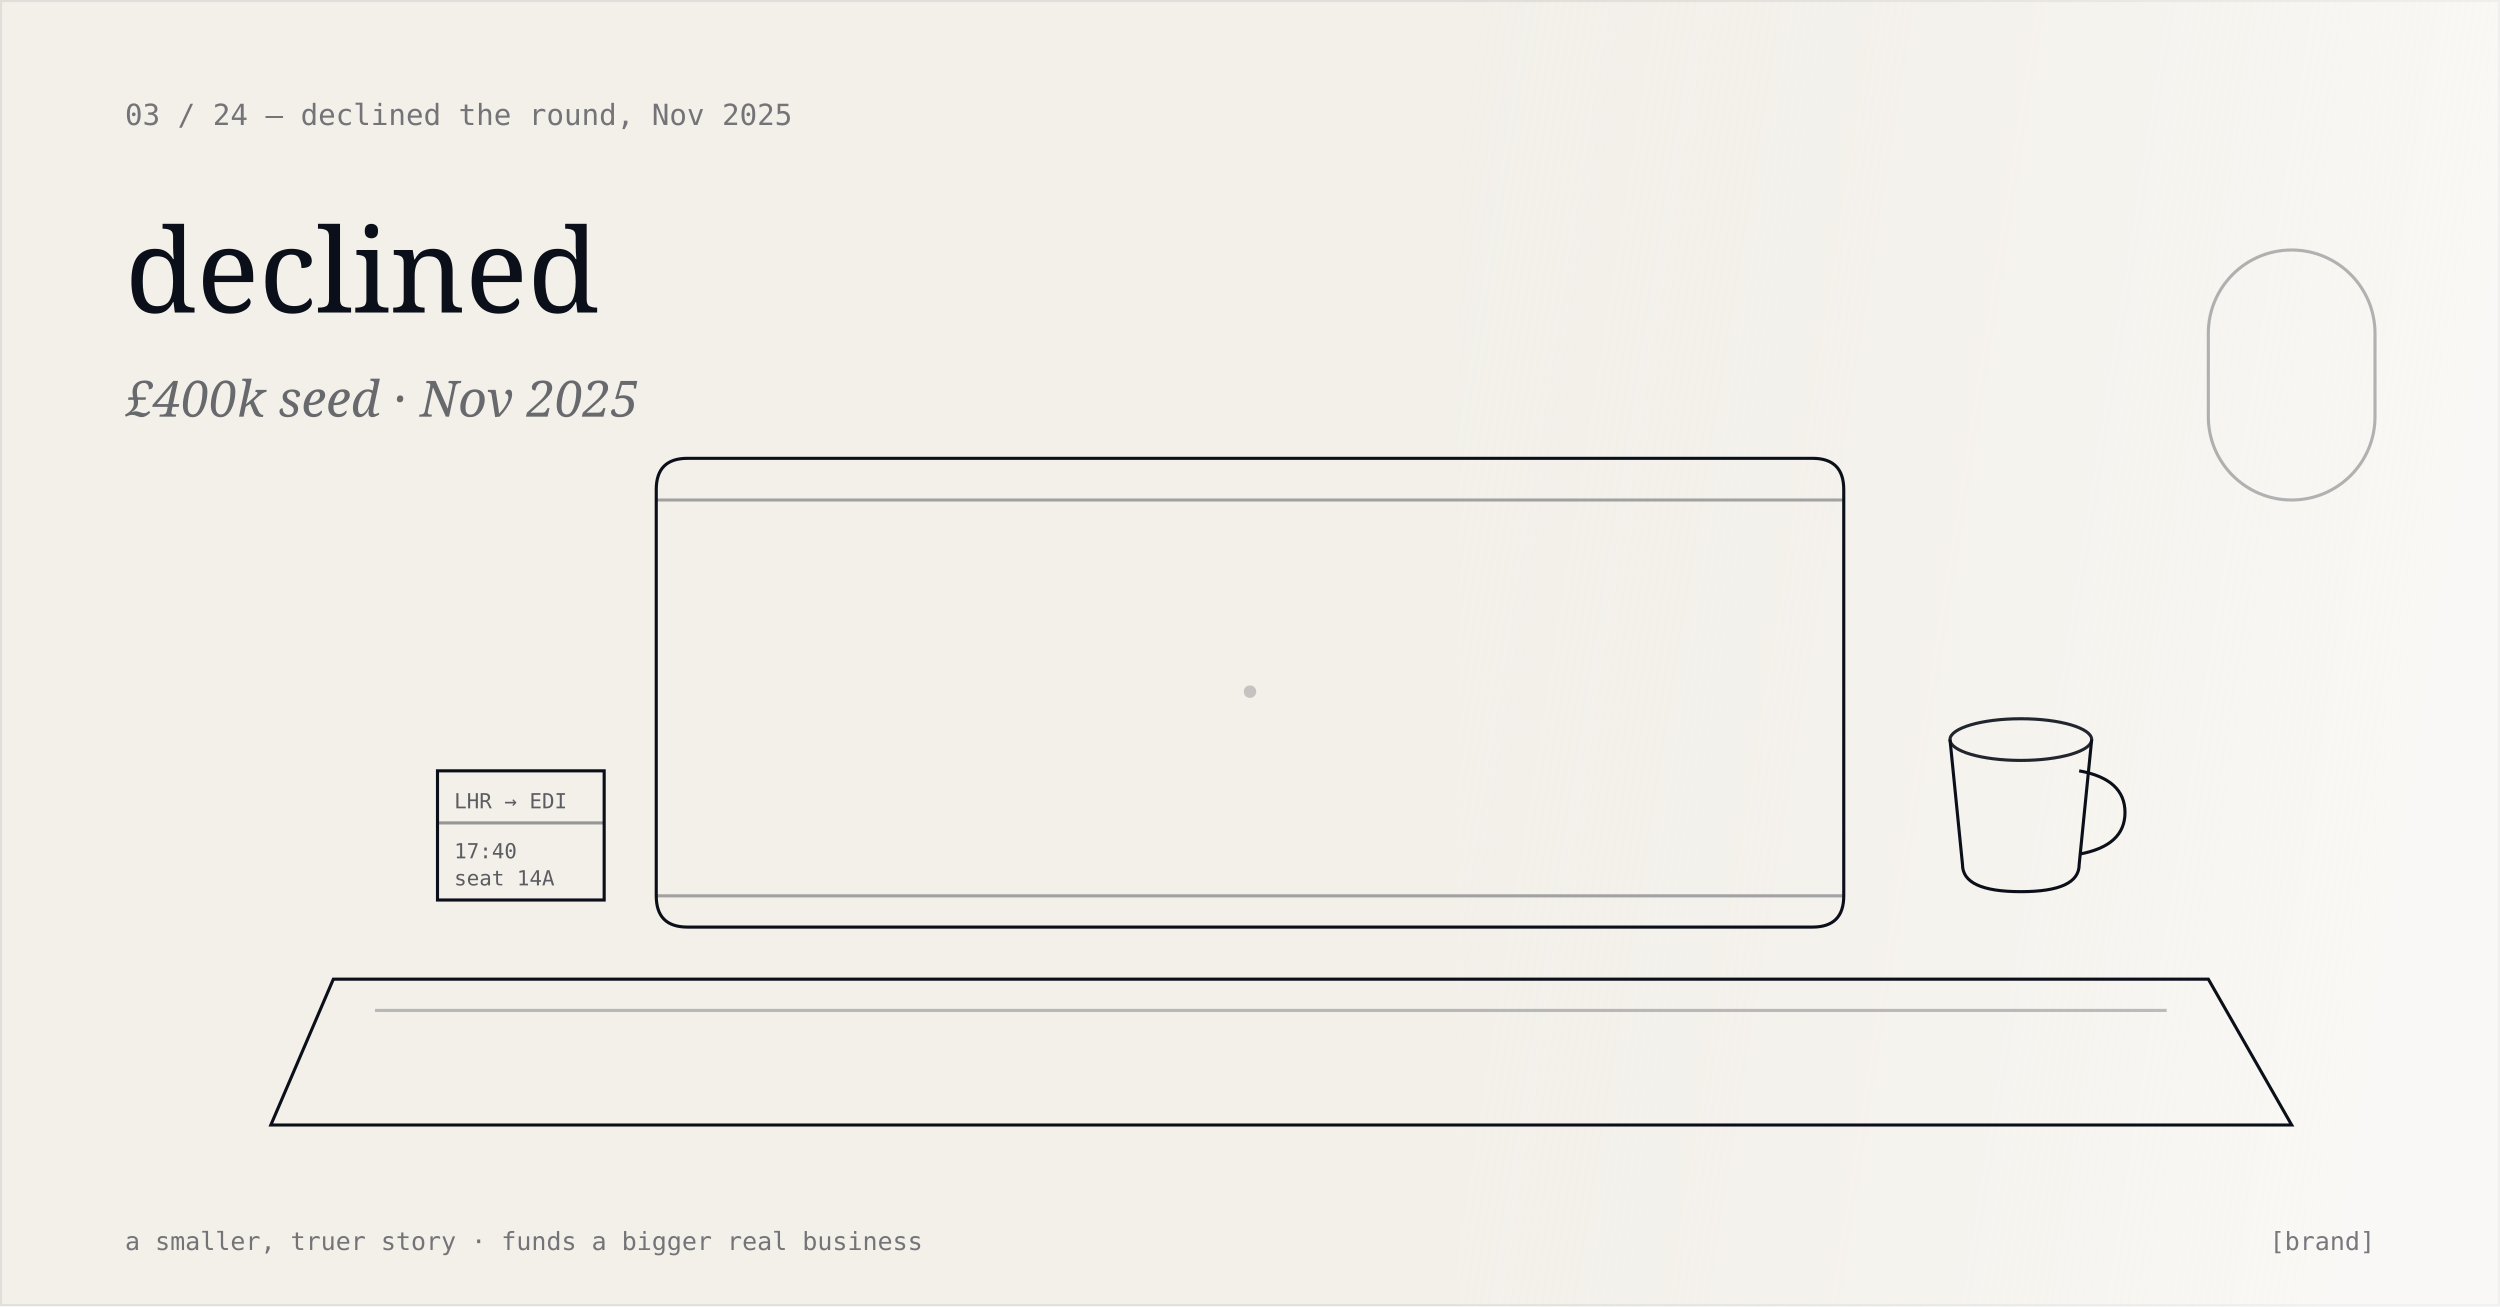
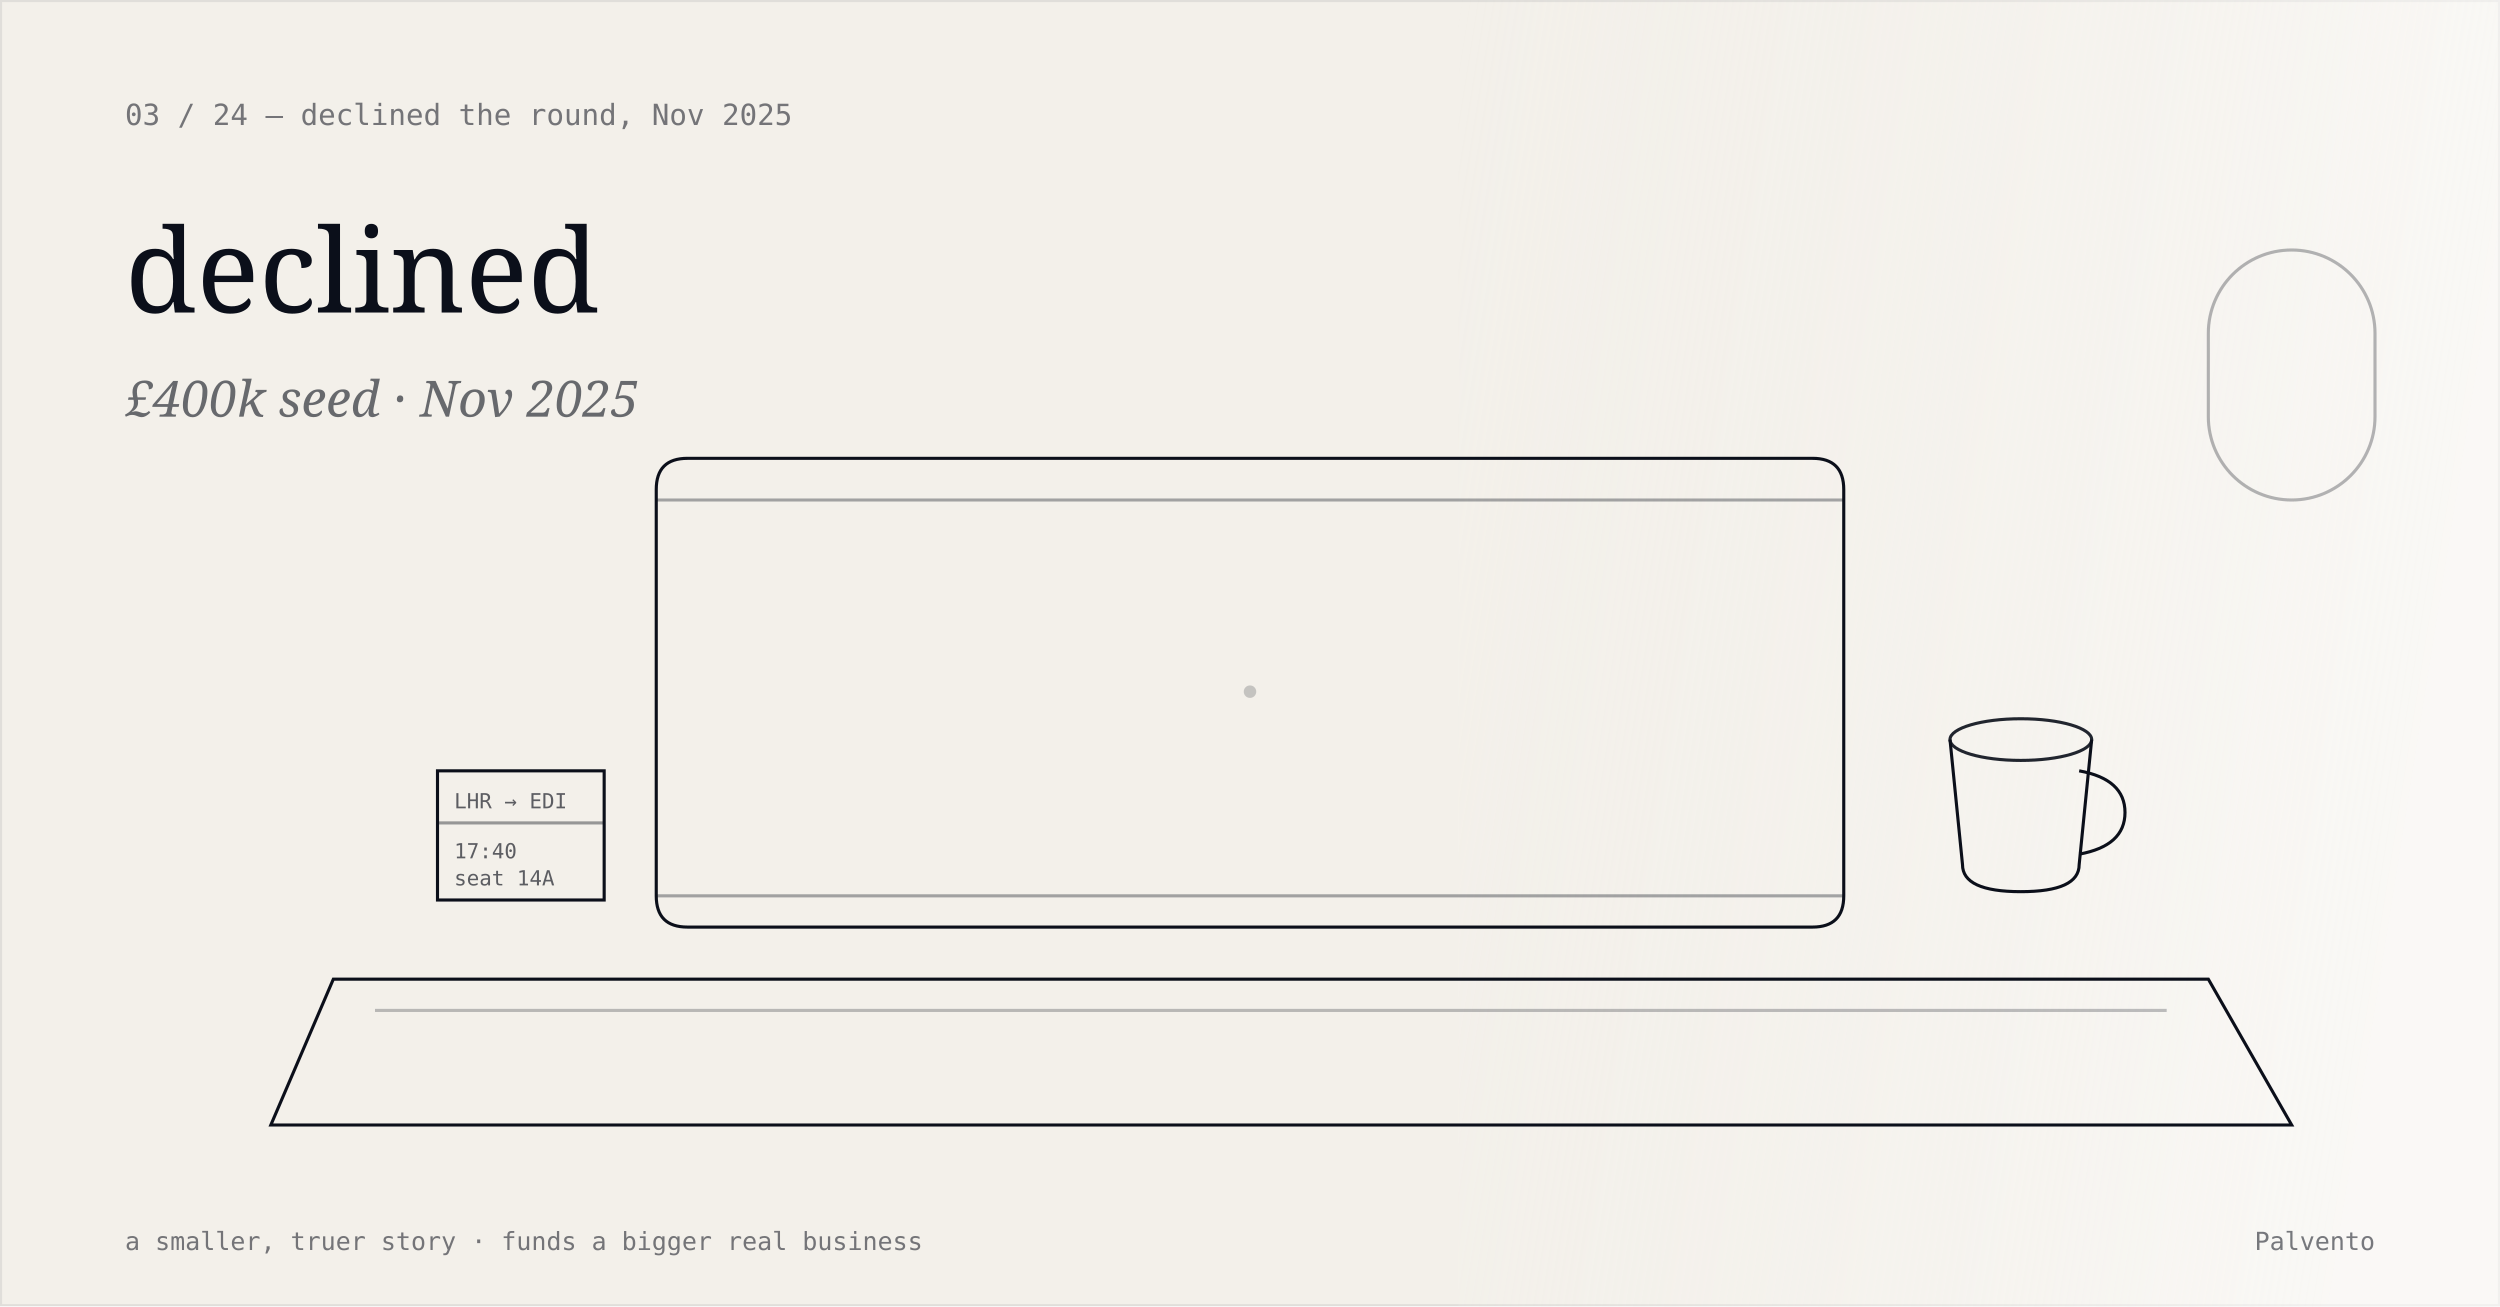
<svg xmlns="http://www.w3.org/2000/svg" width="1200" height="627" viewBox="0 0 1200 627" role="img" aria-labelledby="t03">
  <rect width="1200" height="627" fill="#f3f0ea" />
  <rect x="0.5" y="0.5" width="1199" height="626" fill="none" stroke="#0b0f1a" stroke-opacity="0.08" />
  <defs>
    <linearGradient id="winlight" x1="0" y1="0" x2="1" y2="0.2">
      <stop offset="0" stop-color="#f3f0ea" stop-opacity="0" />
      <stop offset="1" stop-color="#ffffff" stop-opacity="0.55" />
    </linearGradient>
  </defs>
  <rect x="700" y="0" width="500" height="627" fill="url(#winlight)" />
  <g font-family="'Geist Mono', ui-monospace, monospace" font-size="14" fill="#0b0f1a" fill-opacity="0.55">
    <text x="60" y="60">03 / 24 — declined the round, Nov 2025</text>
  </g>
  <g stroke="#0b0f1a" stroke-width="1.5" fill="none">
    <path d="M160 470 L 1060 470 L 1100 540 L 130 540 Z" />
    <path d="M180 485 L 1040 485" stroke-opacity="0.25" />
  </g>
  <g stroke="#0b0f1a" stroke-width="1.5" fill="none" stroke-linejoin="round">
    <path d="M330 220 L 870 220 Q 885 220 885 235 L 885 430 Q 885 445 870 445 L 330 445 Q 315 445 315 430 L 315 235 Q 315 220 330 220 Z" />
    <line x1="315" y1="240" x2="885" y2="240" stroke-opacity="0.35" />
    <circle cx="600" cy="332" r="3" fill="#0b0f1a" stroke="none" fill-opacity="0.2" />
    <line x1="315" y1="430" x2="885" y2="430" stroke-opacity="0.35" />
  </g>
  <g stroke="#0b0f1a" stroke-width="1.5" fill="none">
    <ellipse cx="970" cy="355" rx="34" ry="10" stroke-opacity="0.9" />
    <path d="M936 355 L 942 415 Q 942 428 970 428 Q 998 428 998 415 L 1004 355" />
    <path d="M998 370 Q 1020 374 1020 390 Q 1020 406 998 410" />
  </g>
  <g stroke="#0b0f1a" stroke-width="1.5" fill="none">
    <path d="M210 370 L 290 370 L 290 432 L 210 432 Z" />
    <line x1="210" y1="395" x2="290" y2="395" stroke-opacity="0.4" />
  </g>
  <g font-family="'Geist Mono', ui-monospace, monospace" font-size="10" fill="#0b0f1a" fill-opacity="0.65">
    <text x="218" y="388">LHR → EDI</text>
    <text x="218" y="412">17:40</text>
    <text x="218" y="425">seat 14A</text>
  </g>
  <g stroke="#0b0f1a" stroke-width="1.5" fill="none" stroke-opacity="0.3">
    <rect x="1060" y="120" width="80" height="120" rx="40" />
  </g>
  <g font-family="'Instrument Serif', Georgia, serif" fill="#0b0f1a">
    <text x="60" y="150" font-size="56">declined</text>
    <text x="60" y="200" font-size="24" font-style="italic" fill-opacity="0.6">£400k seed · Nov 2025</text>
  </g>
  <g font-family="'Geist Mono', ui-monospace, monospace" font-size="12" fill="#0b0f1a" fill-opacity="0.55">
    <text x="60" y="600">a smaller, truer story · funds a bigger real business</text>
-     <text x="1140" y="600" text-anchor="end">[brand]</text>
+     <text x="1140" y="600" text-anchor="end">Palvento</text>
  </g>
</svg>
